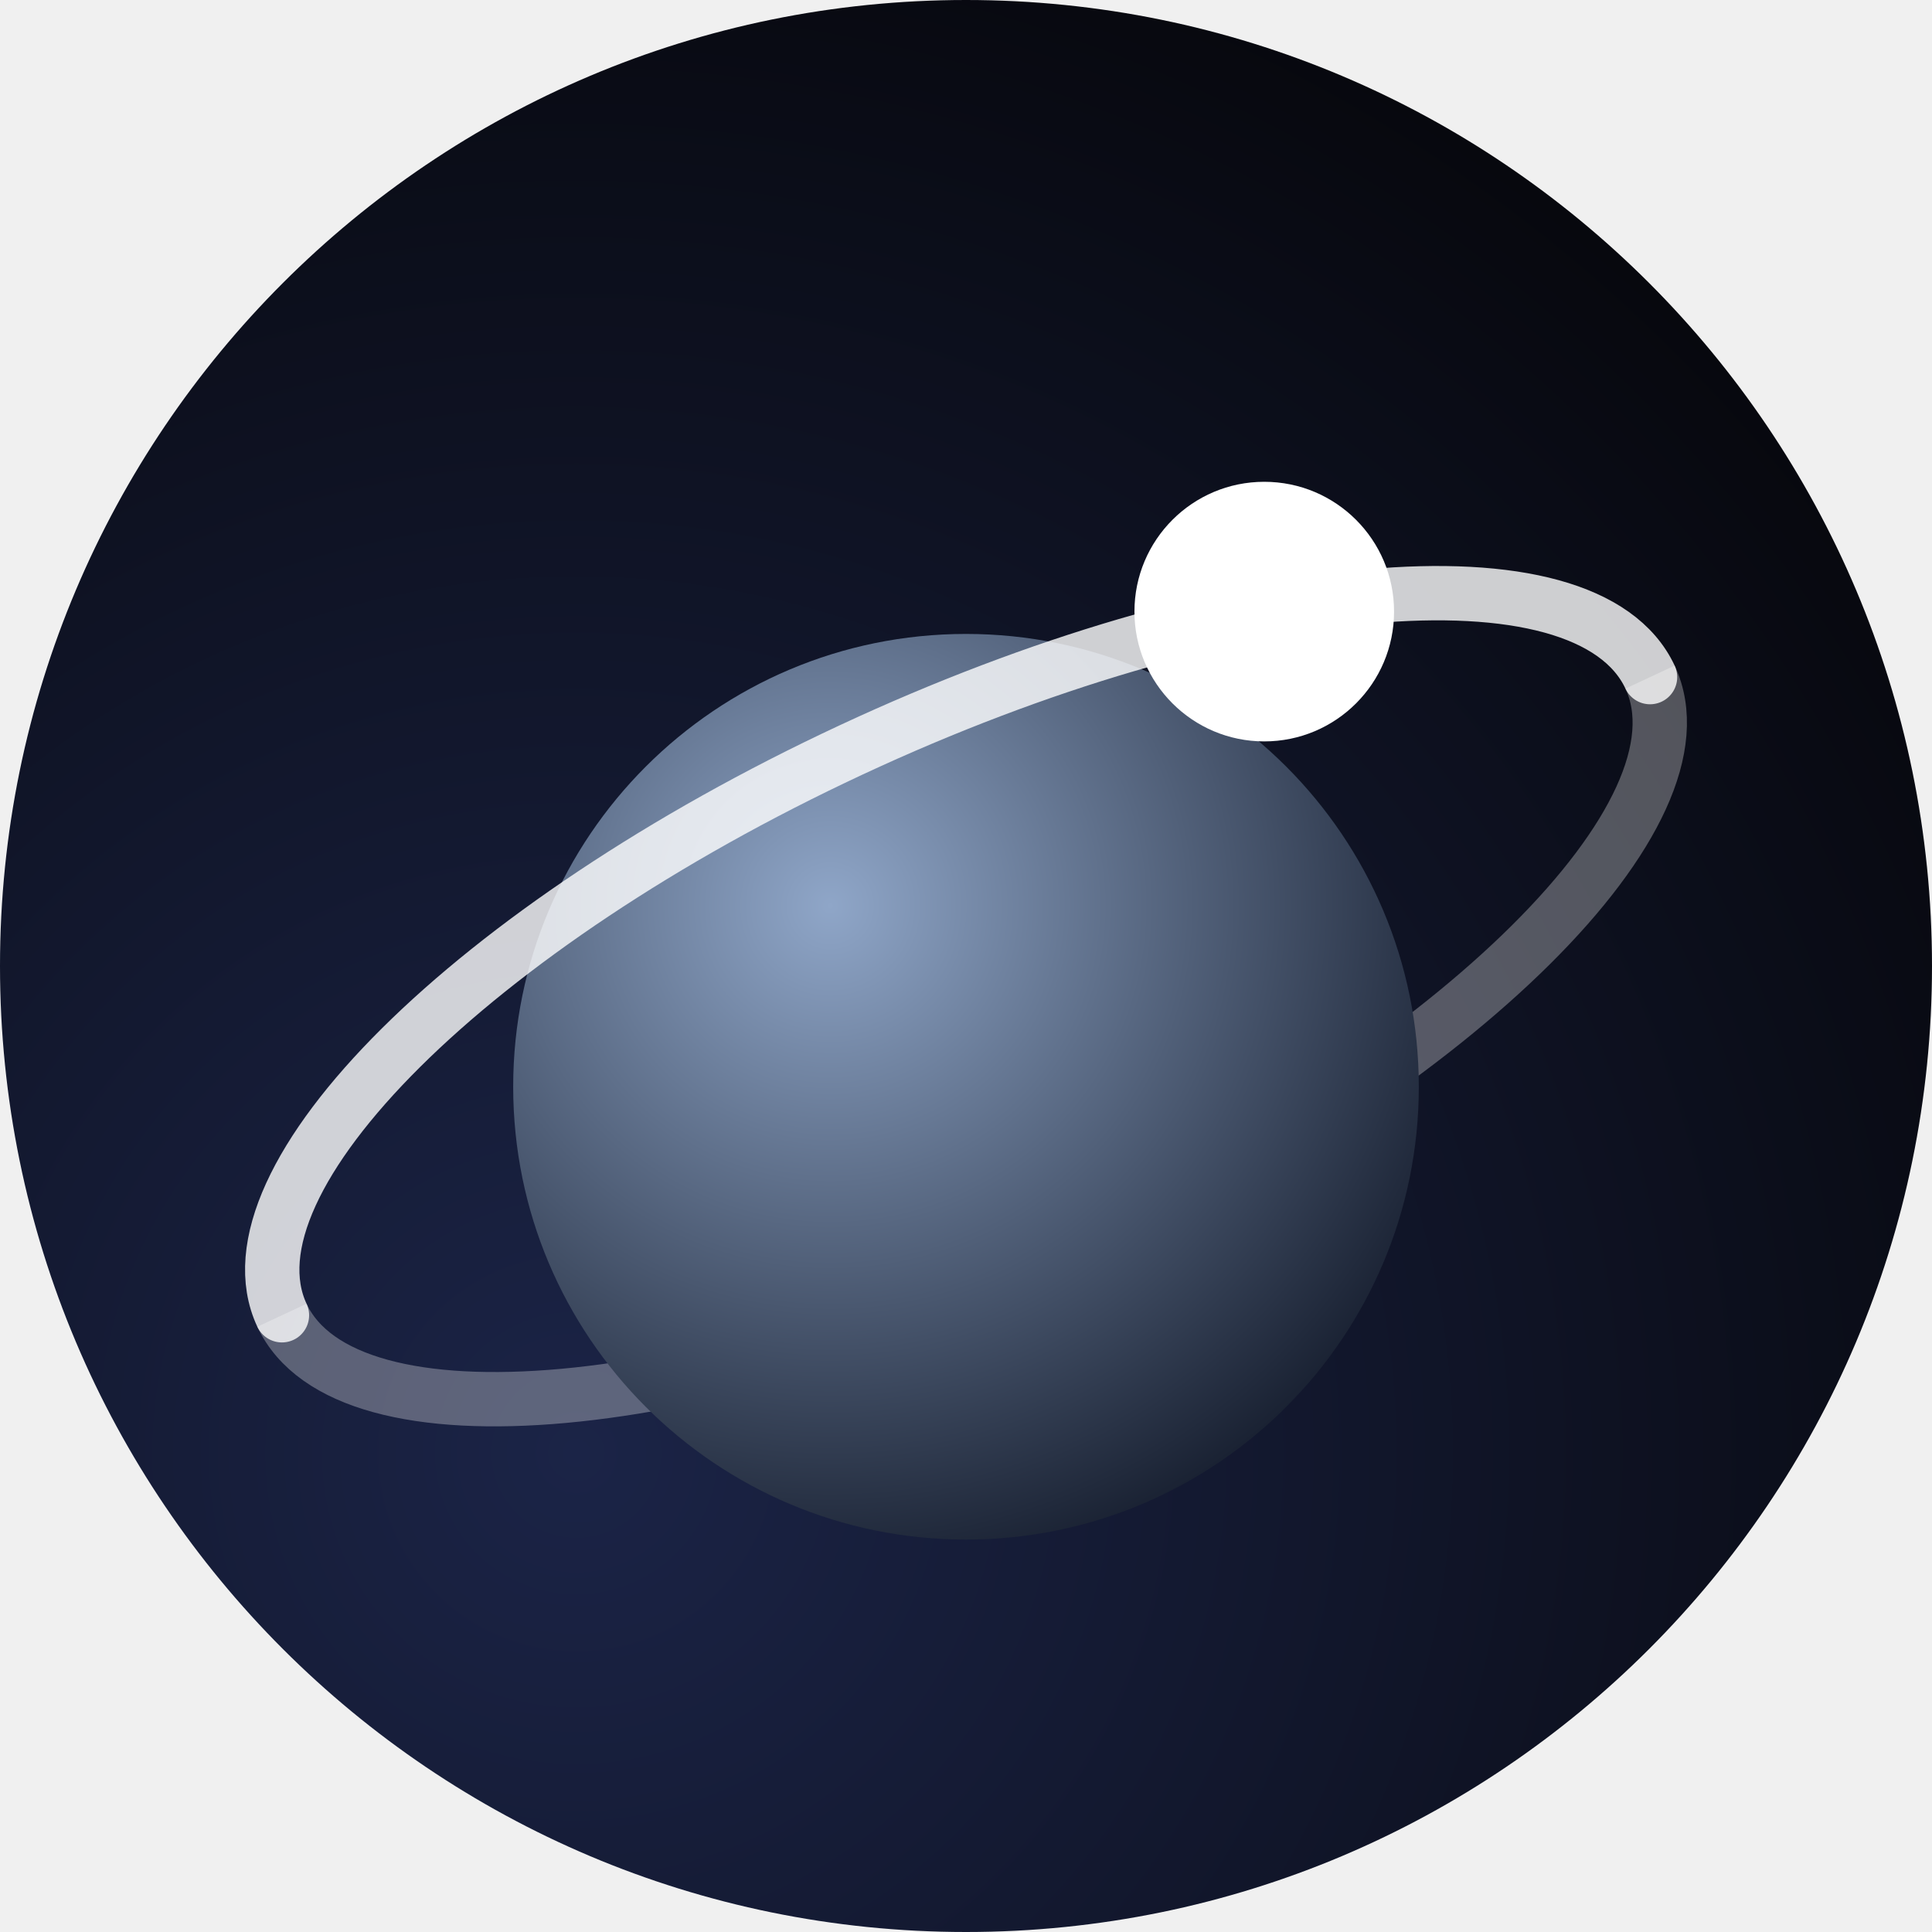
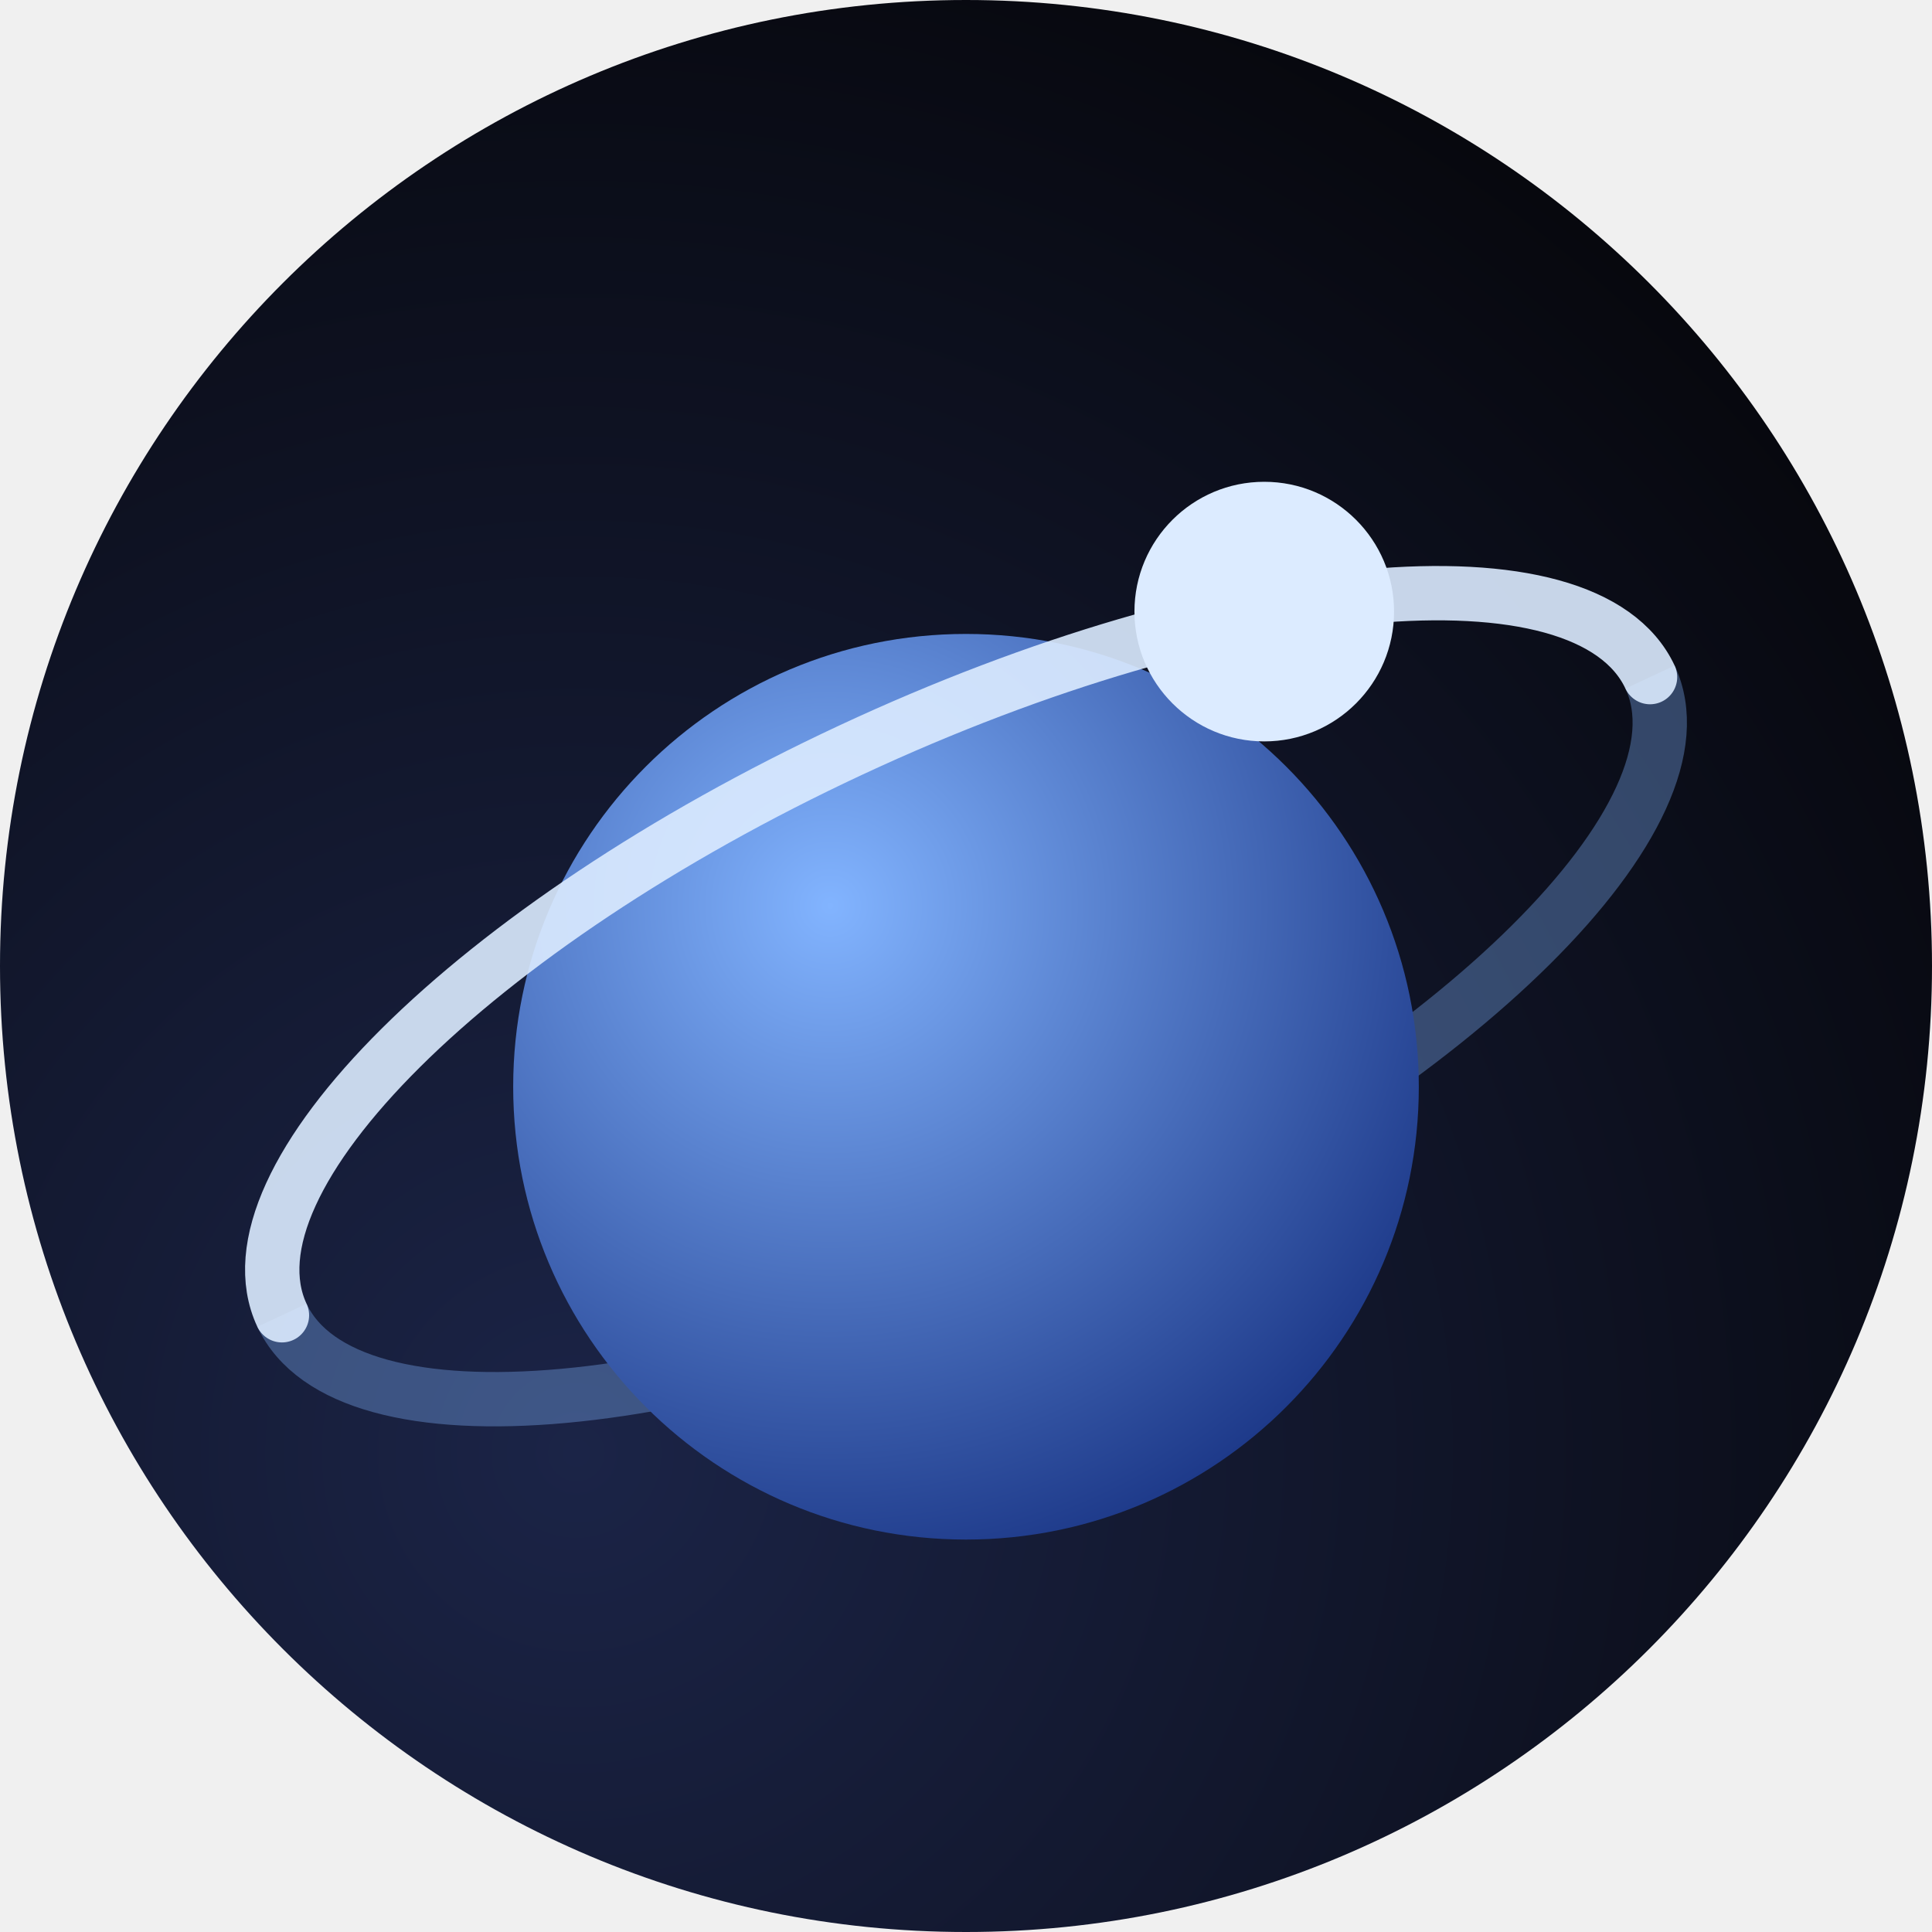
<svg xmlns="http://www.w3.org/2000/svg" viewBox="0 0 64 64">
  <defs>
    <radialGradient id="bg" cx="30%" cy="75%" r="90%">
      <stop offset="0" stop-color="#1B2447" />
      <stop offset="1" stop-color="#050508" />
    </radialGradient>
    <radialGradient id="e" cx="35%" cy="30%" r="75%">
-       <stop offset="0" stop-color="#8FA6C8" />
-       <stop offset="1" stop-color="#1A2233" />
+       <stop offset="0" stop-color="#82B4FF" />
+       <stop offset="1" stop-color="#1E3A8A" />
    </radialGradient>
  </defs>
  <circle cx="32" cy="32" r="32" fill="url(#bg)" />
-   <path d="M9.34 43.57 A25 9 -25 0 0 54.66 22.43" fill="none" stroke="#fff" stroke-opacity=".3" stroke-width="1.8" />
+   <path d="M9.34 43.57 A25 9 -25 0 0 54.66 22.43" fill="none" stroke="#82B4FF" stroke-opacity=".35" stroke-width="1.8" />
  <circle cx="32" cy="36" r="15" fill="url(#e)" />
-   <path d="M9.34 43.57 A25 9 -25 0 1 54.66 22.43" fill="none" stroke="#fff" stroke-opacity=".8" stroke-width="1.8" stroke-linecap="round" />
-   <circle cx="41.88" cy="20.26" r="4.3" fill="#fff" />
+   <path d="M9.34 43.57 A25 9 -25 0 1 54.66 22.43" fill="none" stroke="#DCEBFF" stroke-opacity=".9" stroke-width="1.8" stroke-linecap="round" />
+   <circle cx="41.88" cy="20.26" r="4.3" fill="#DCEBFF" />
</svg>
